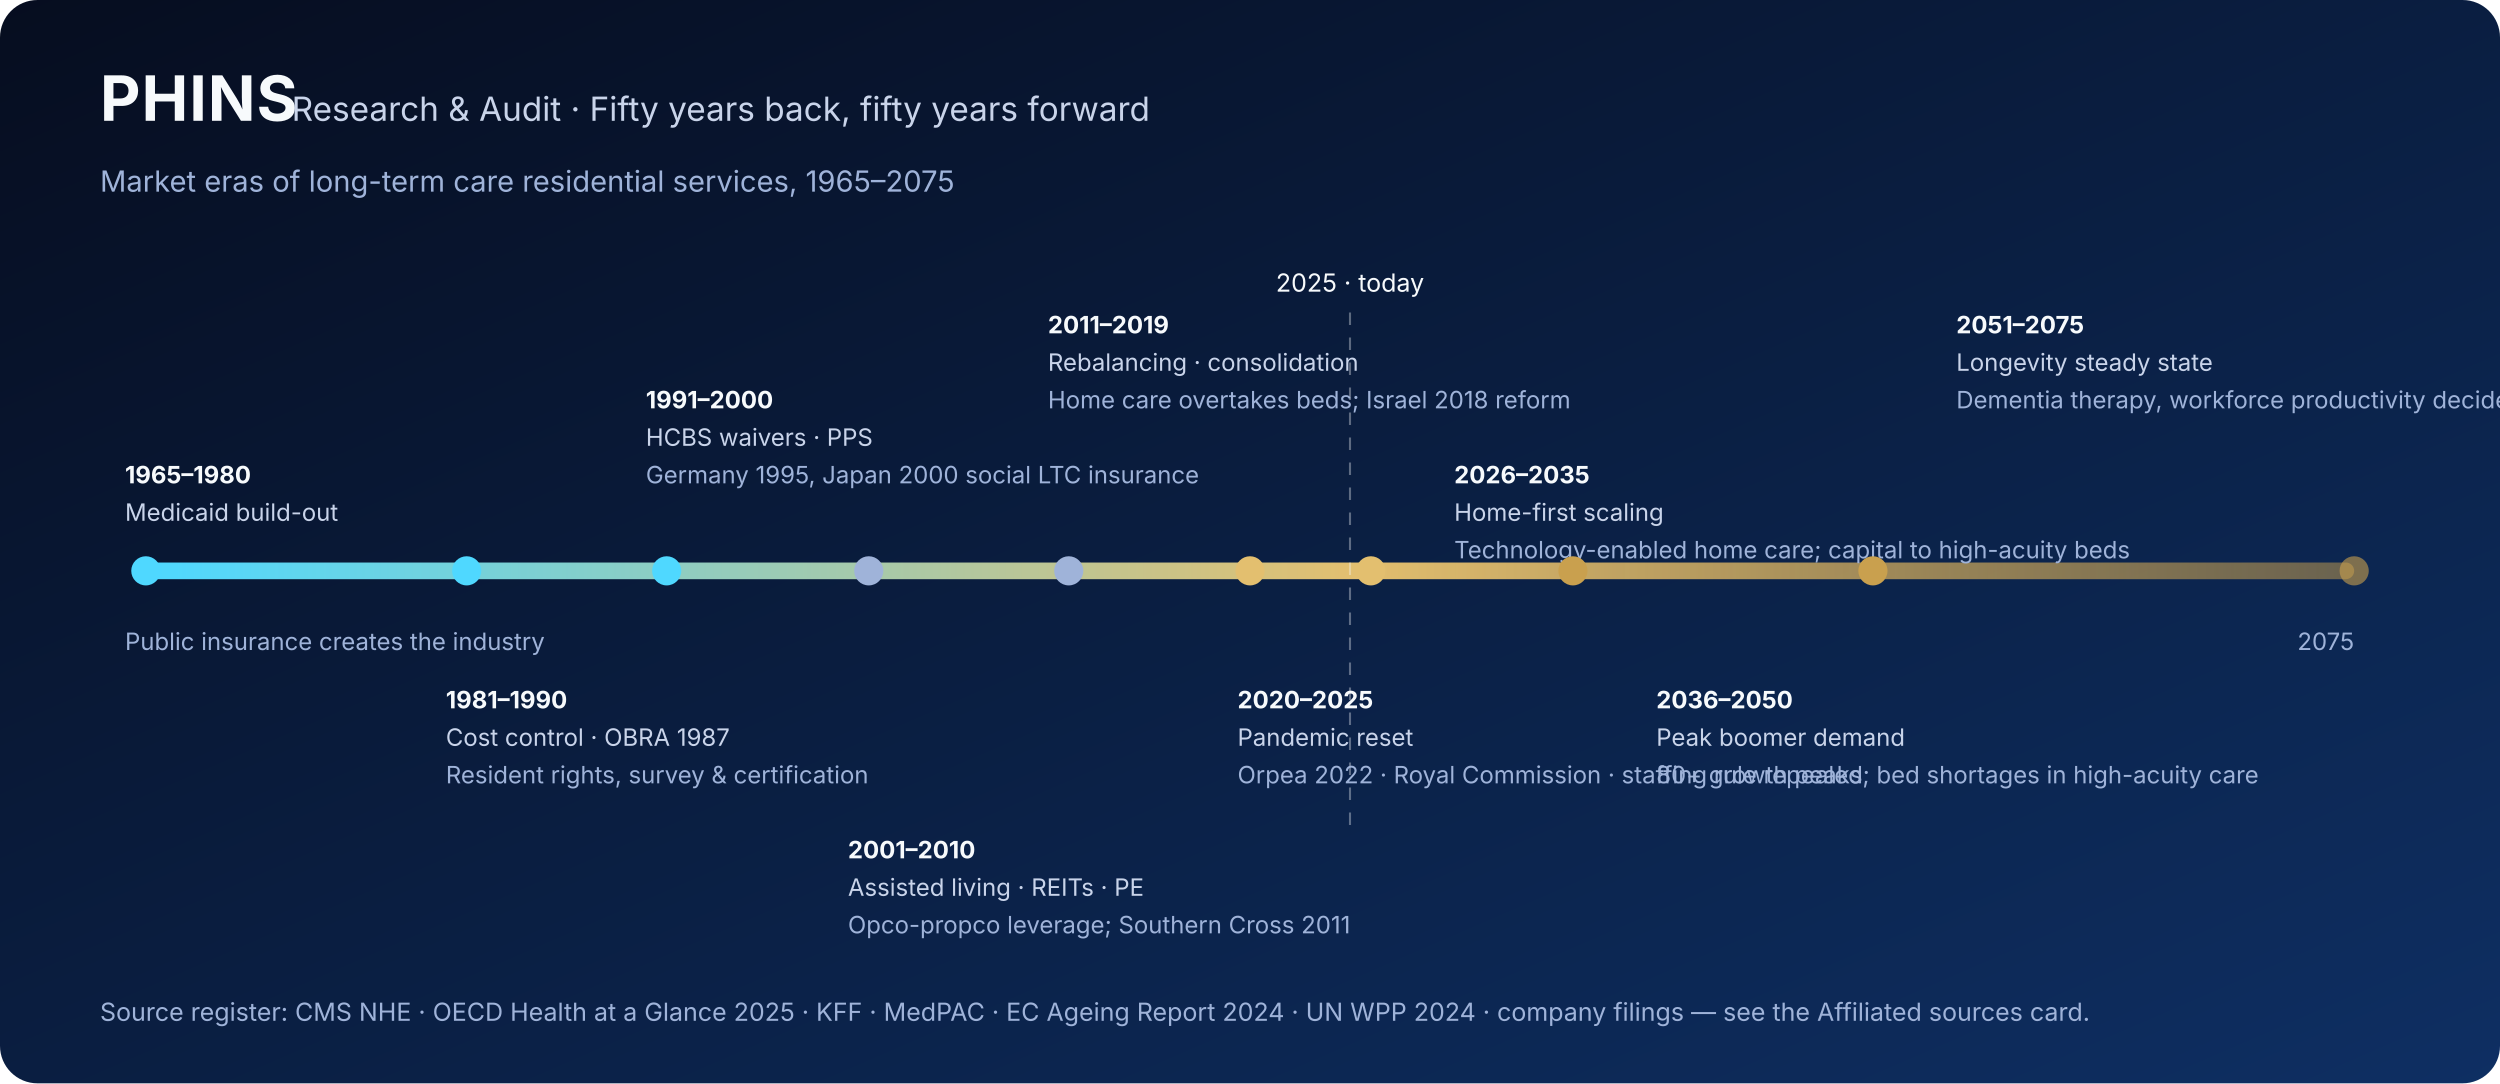
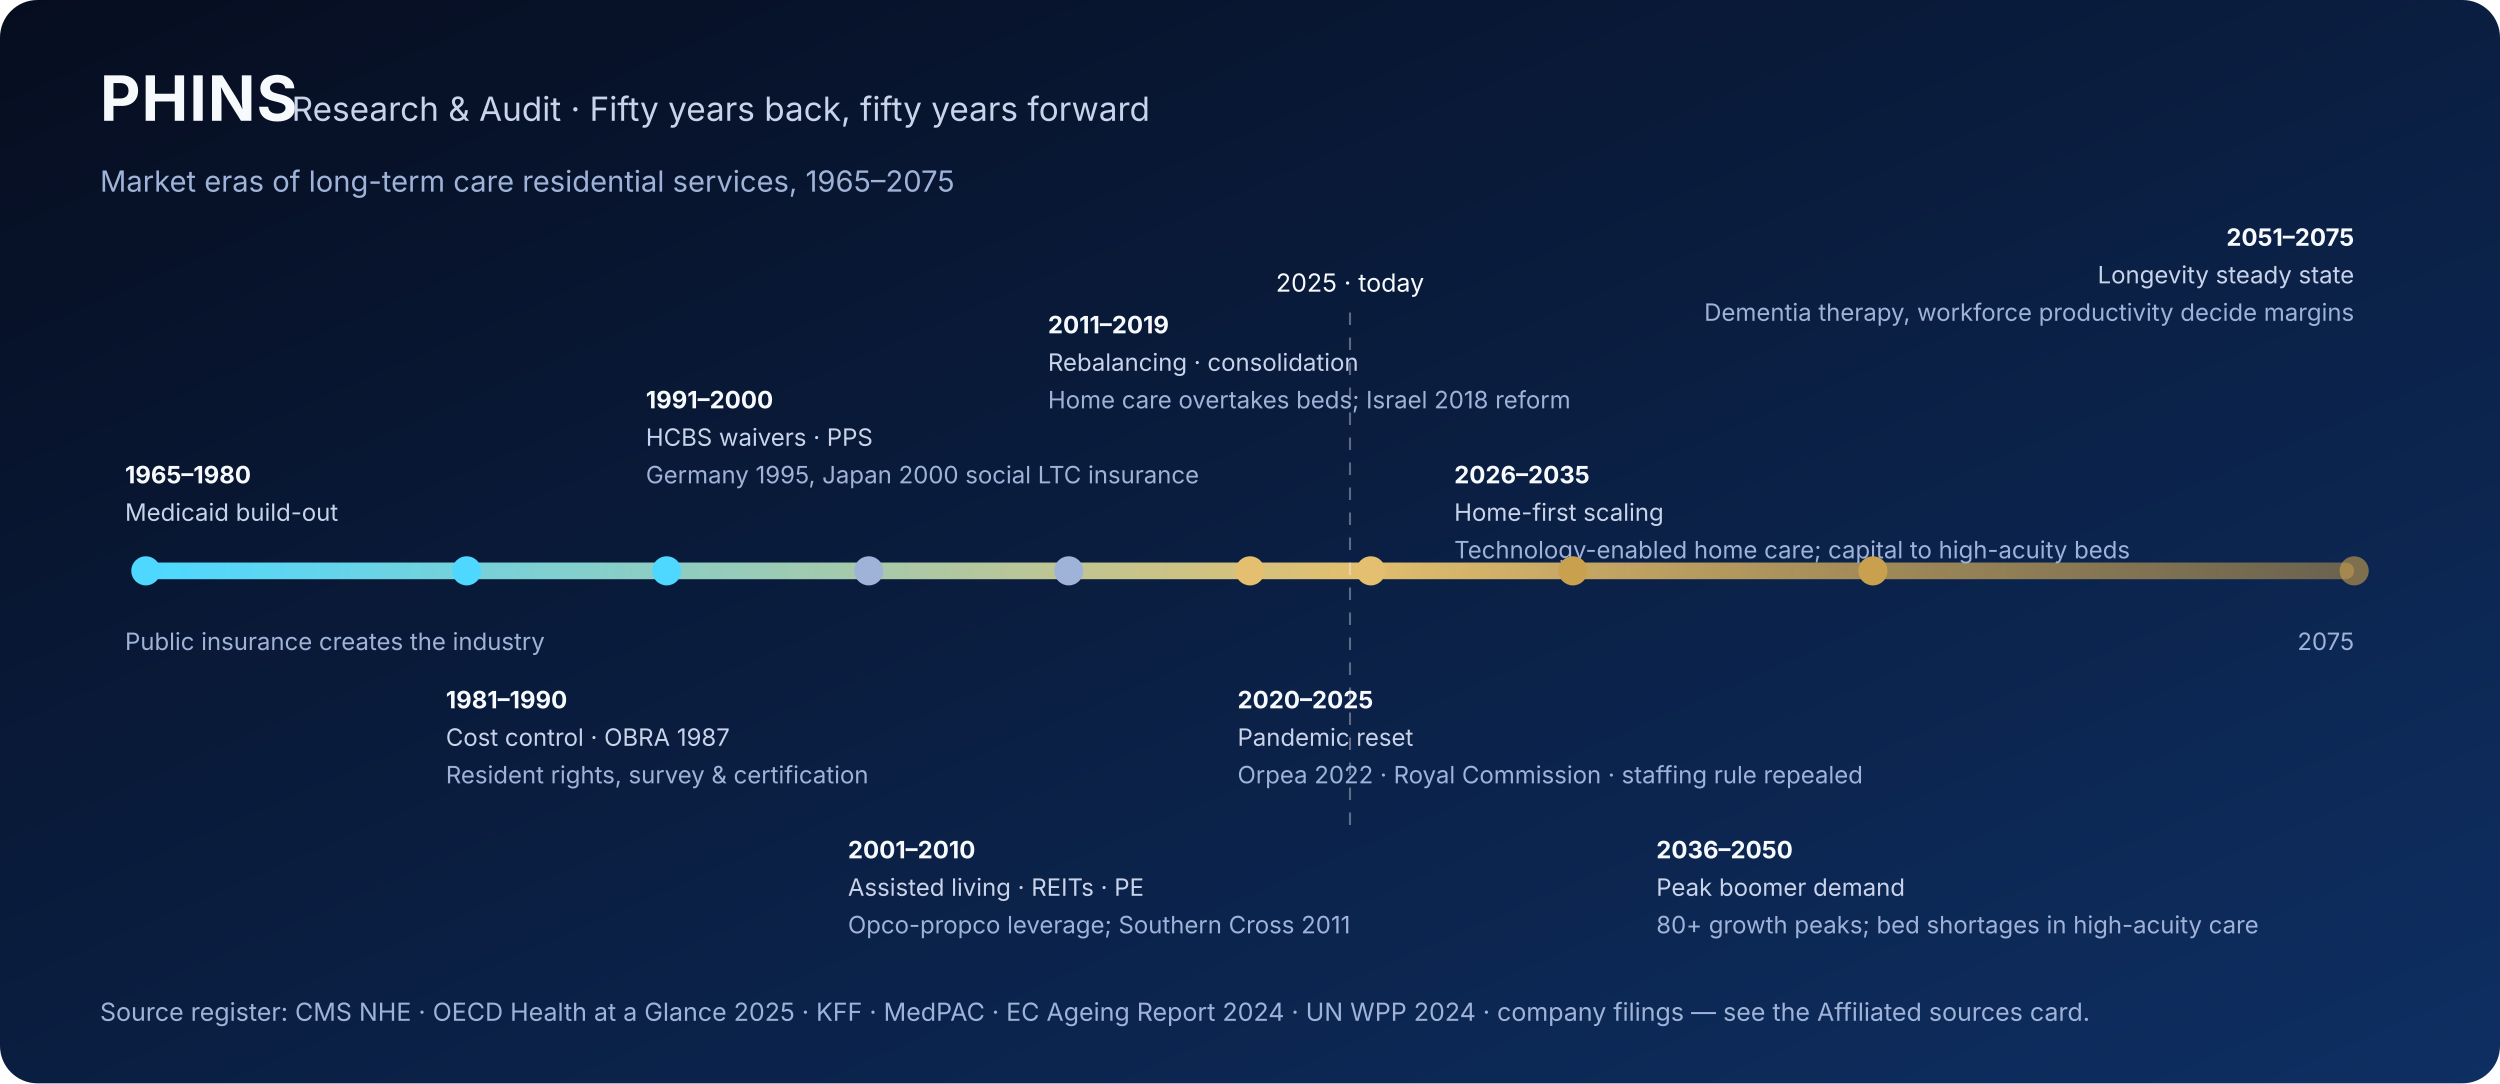
<svg xmlns="http://www.w3.org/2000/svg" viewBox="0 0 1200 520" role="img" aria-labelledby="t d">
  <defs>
    <linearGradient id="bg" x1="0" y1="0" x2="1" y2="1">
      <stop offset="0" stop-color="#060d1f" />
      <stop offset="1" stop-color="#0e2f63" />
    </linearGradient>
    <linearGradient id="rail" x1="0" y1="0" x2="1" y2="0">
      <stop offset="0" stop-color="#4fd8ff" />
      <stop offset="0.55" stop-color="#e3bf6f" />
      <stop offset="1" stop-color="#c9a04e" stop-opacity="0.5" />
    </linearGradient>
  </defs>
  <rect width="1200" height="520" rx="18" fill="url(#bg)" />
  <g font-family="'Space Grotesk','Inter',Arial,sans-serif" fill="#f7fafc">
    <text x="48" y="58" font-size="30" font-weight="700" letter-spacing="0.5">PHINS</text>
    <text x="140" y="58" font-size="16" fill="#c9d4ea">Research &amp; Audit · Fifty years back, fifty years forward</text>
    <text x="48" y="92" font-size="14" fill="#9fb3d9">Market eras of long-term care residential services, 1965–2075</text>
  </g>
  <rect x="70" y="270" width="1060" height="8" rx="4" fill="url(#rail)" />
  <line x1="648" y1="150" x2="648" y2="400" stroke="#f7fafc" stroke-opacity="0.35" stroke-dasharray="6 6" />
  <text x="648" y="140" text-anchor="middle" font-family="'Inter',Arial,sans-serif" font-size="12" fill="#f7fafc">2025 · today</text>
  <g font-family="'Inter',Arial,sans-serif" font-size="11.5" fill="#c9d4ea">
    <g transform="translate(70,0)">
      <circle cx="0" cy="274" r="7" fill="#4fd8ff" />
      <text x="-10" y="232" font-weight="700" fill="#f7fafc">1965–1980</text>
      <text x="-10" y="250">Medicaid build-out</text>
      <text x="-10" y="312" fill="#9fb3d9">Public insurance creates the industry</text>
    </g>
    <g transform="translate(224,0)">
      <circle cx="0" cy="274" r="7" fill="#4fd8ff" />
      <text x="-10" y="340" font-weight="700" fill="#f7fafc">1981–1990</text>
      <text x="-10" y="358">Cost control · OBRA 1987</text>
      <text x="-10" y="376" fill="#9fb3d9">Resident rights, survey &amp; certification</text>
    </g>
    <g transform="translate(320,0)">
      <circle cx="0" cy="274" r="7" fill="#4fd8ff" />
      <text x="-10" y="196" font-weight="700" fill="#f7fafc">1991–2000</text>
      <text x="-10" y="214">HCBS waivers · PPS</text>
      <text x="-10" y="232" fill="#9fb3d9">Germany 1995, Japan 2000 social LTC insurance</text>
    </g>
    <g transform="translate(417,0)">
      <circle cx="0" cy="274" r="7" fill="#9fb3d9" />
      <text x="-10" y="412" font-weight="700" fill="#f7fafc">2001–2010</text>
      <text x="-10" y="430">Assisted living · REITs · PE</text>
      <text x="-10" y="448" fill="#9fb3d9">Opco-propco leverage; Southern Cross 2011</text>
    </g>
    <g transform="translate(513,0)">
      <circle cx="0" cy="274" r="7" fill="#9fb3d9" />
      <text x="-10" y="160" font-weight="700" fill="#f7fafc">2011–2019</text>
      <text x="-10" y="178">Rebalancing · consolidation</text>
      <text x="-10" y="196" fill="#9fb3d9">Home care overtakes beds; Israel 2018 reform</text>
    </g>
    <g transform="translate(600,0)">
      <circle cx="0" cy="274" r="7" fill="#e3bf6f" />
      <text x="-6" y="340" font-weight="700" fill="#f7fafc">2020–2025</text>
      <text x="-6" y="358">Pandemic reset</text>
      <text x="-6" y="376" fill="#9fb3d9">Orpea 2022 · Royal Commission · staffing rule repealed</text>
    </g>
    <g transform="translate(658,0)">
      <circle cx="0" cy="274" r="7" fill="#e3bf6f" />
      <text x="40" y="232" font-weight="700" fill="#f7fafc">2026–2035</text>
      <text x="40" y="250">Home-first scaling</text>
      <text x="40" y="268" fill="#9fb3d9">Technology-enabled home care; capital to high-acuity beds</text>
    </g>
    <g transform="translate(755,0)">
      <circle cx="0" cy="274" r="7" fill="#c9a04e" />
-       <text x="40" y="340" font-weight="700" fill="#f7fafc">2036–2050</text>
-       <text x="40" y="358">Peak boomer demand</text>
-       <text x="40" y="376" fill="#9fb3d9">80+ growth peaks; bed shortages in high-acuity care</text>
+       <text x="40" y="412" font-weight="700" fill="#f7fafc">2036–2050</text>
+       <text x="40" y="430">Peak boomer demand</text>
+       <text x="40" y="448" fill="#9fb3d9">80+ growth peaks; bed shortages in high-acuity care</text>
    </g>
    <g transform="translate(899,0)">
      <circle cx="0" cy="274" r="7" fill="#c9a04e" />
-       <text x="40" y="160" font-weight="700" fill="#f7fafc">2051–2075</text>
-       <text x="40" y="178">Longevity steady state</text>
-       <text x="40" y="196" fill="#9fb3d9">Dementia therapy, workforce productivity decide margins</text>
+       <text x="231" y="118" text-anchor="end" font-weight="700" fill="#f7fafc">2051–2075</text>
+       <text x="231" y="136" text-anchor="end">Longevity steady state</text>
+       <text x="231" y="154" text-anchor="end" fill="#9fb3d9">Dementia therapy, workforce productivity decide margins</text>
    </g>
    <circle cx="1130" cy="274" r="7" fill="#c9a04e" fill-opacity="0.6" />
    <text x="1130" y="312" text-anchor="end" fill="#9fb3d9">2075</text>
  </g>
  <text x="48" y="490" font-family="'Inter',Arial,sans-serif" font-size="12" fill="#9fb3d9">Source register: CMS NHE · OECD Health at a Glance 2025 · KFF · MedPAC · EC Ageing Report 2024 · UN WPP 2024 · company filings — see the Affiliated sources card.</text>
</svg>
